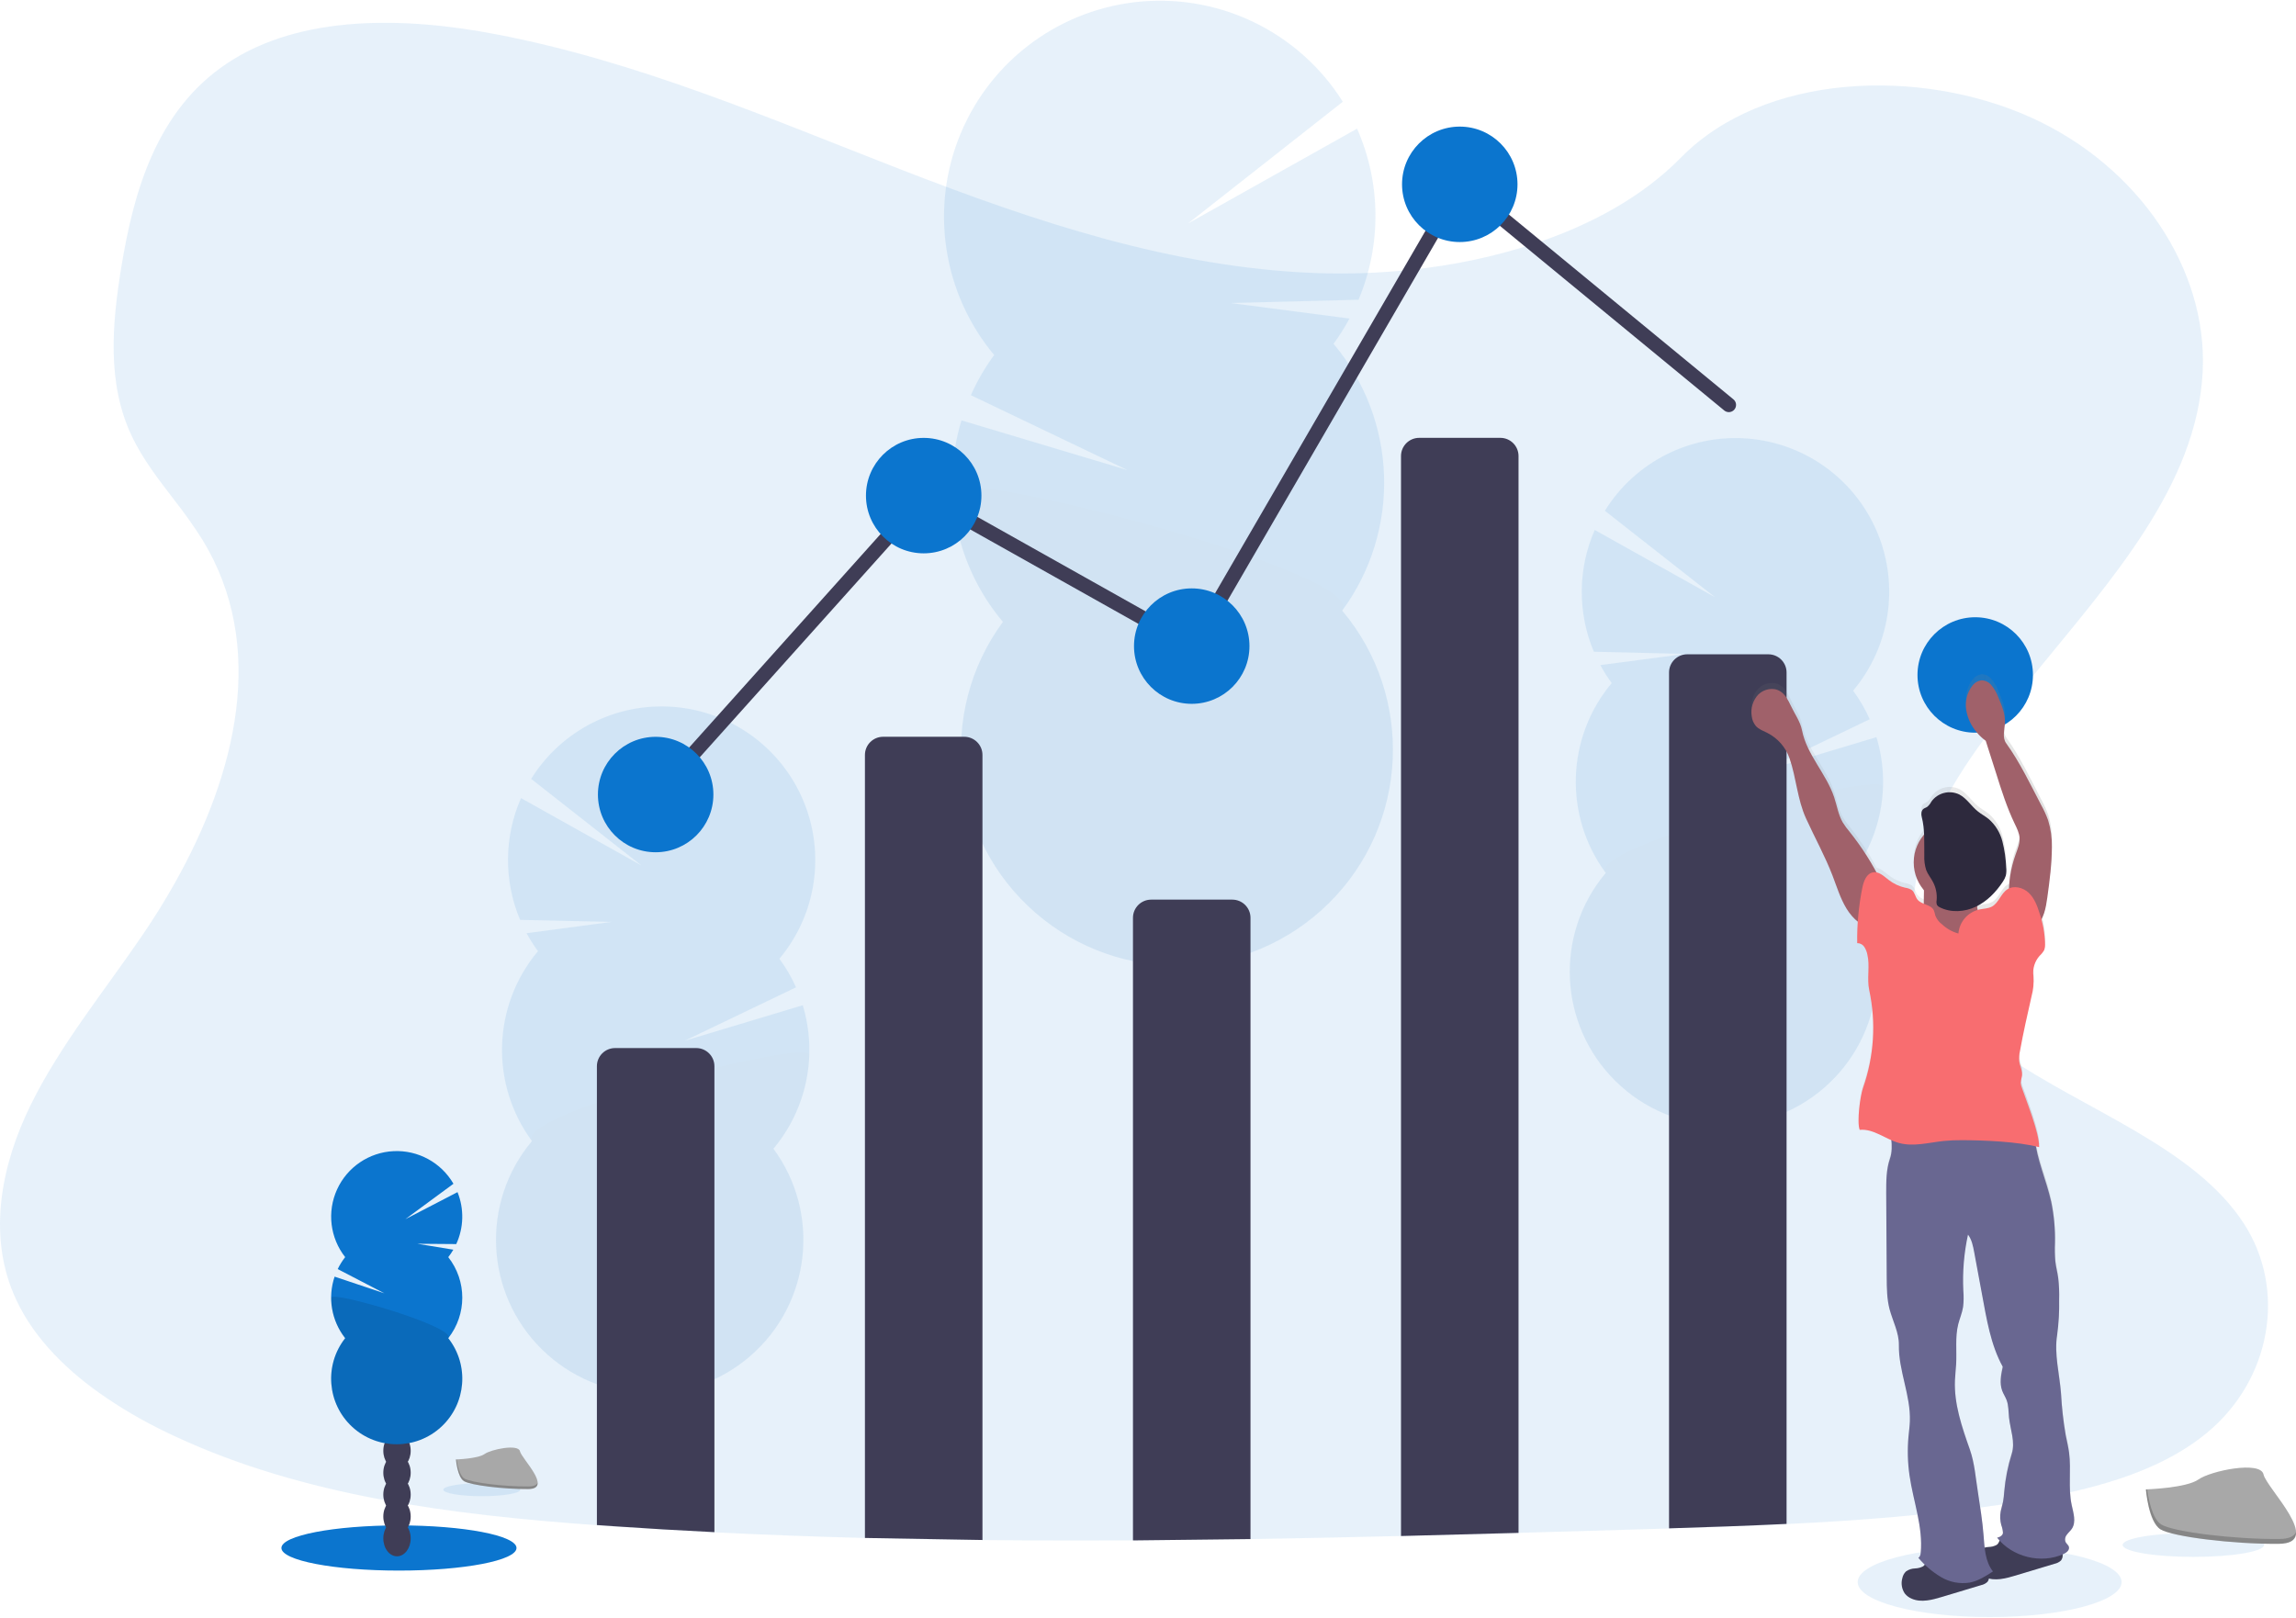
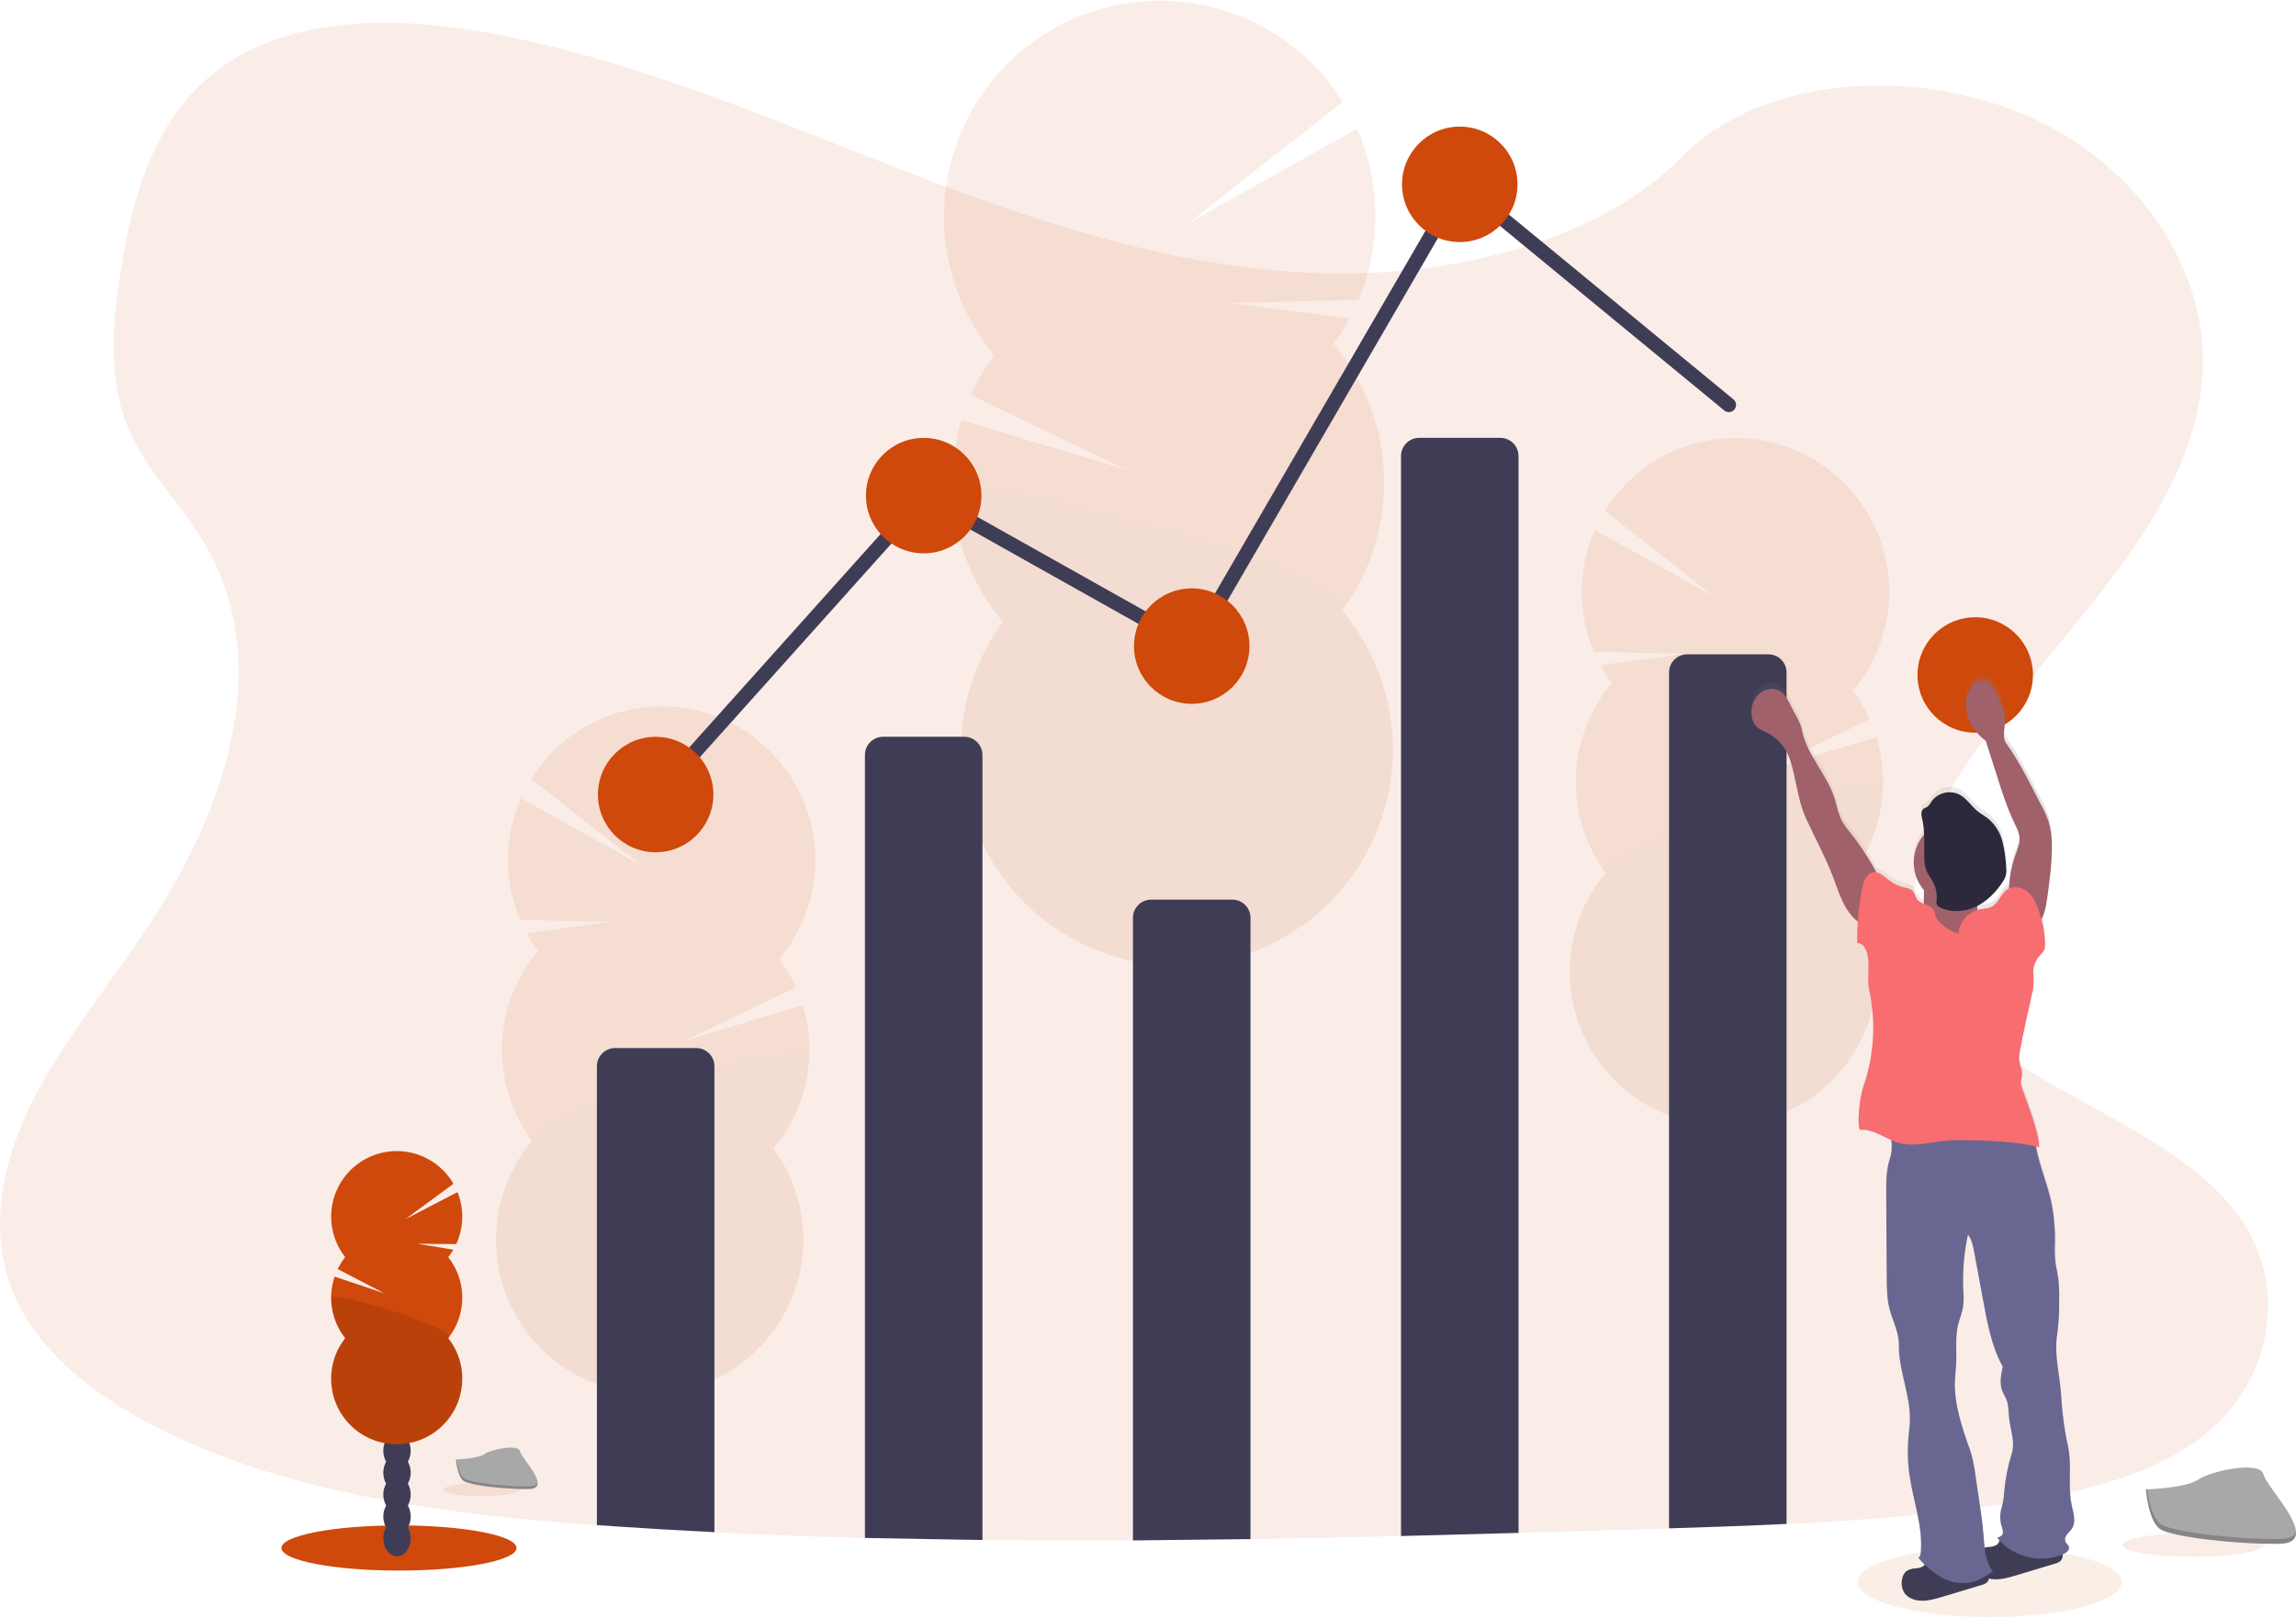
<svg xmlns="http://www.w3.org/2000/svg" data-name="Layer 1" width="1113.58" height="784.41">
  <defs>
    <linearGradient id="prefix__a" x1="990.77" y1="609.55" x2="1147.32" y2="609.55" gradientTransform="matrix(-1 0 0 1 2040 0)" gradientUnits="userSpaceOnUse">
      <stop offset="0" stop-color="gray" stop-opacity=".25" />
      <stop offset=".54" stop-color="gray" stop-opacity=".12" />
      <stop offset="1" stop-color="gray" stop-opacity=".1" />
    </linearGradient>
  </defs>
-   <ellipse cx="965" cy="767.42" rx="64" ry="16.99" fill="#0b75ce" opacity=".1" />
-   <path d="M1070.55 694.89c-24.35 20.2-59 28.56-92.51 33.84l-5.64.86c-35 5.22-70.39 8-105.9 9.69-19 .92-38 1.57-57 2.15l-14.89.44q-29 .86-58.11 1.69-28.5.81-57 1.52-36.5.89-73 1.48-28.5.45-57 .62-36.51.21-73-.14-28.52-.29-57-1-36.52-.94-73-2.75-24.76-1.21-49.49-2.91l-7.51-.53c-70.77-5.1-142.81-14.25-204.74-43.17l-1.67-.79c-.83-.39-1.66-.78-2.49-1.19a224.11 224.11 0 01-32.56-19.09c-18.31-13.06-33.43-29-41.42-47.91-12.52-29.66-5.9-63 8.4-92s35.77-55.18 54.34-82.49c5.44-8 10.6-16.3 15.4-24.81 30-53.37 44.88-115.13 13.43-166.56a228.58 228.58 0 00-13.43-19c-7.67-10-15.47-20-20.74-31.07-12.29-25.76-9.65-54.73-5.17-82.25 6-36.59 17-76 51.38-98.86 35.67-23.74 86.3-22.54 130.57-14 68.83 13.19 132.36 40.8 196.49 65.7s131.31 47.67 201.82 50.12a322.09 322.09 0 0045.38-1.65 287.81 287.81 0 0059.12-12.45c27.75-9.14 53-22.89 71.72-42 40.15-40.85 115.6-43.94 170-19.27 51.91 23.54 85.48 73.36 83 123.12-2.82 55.39-44.3 100.93-82.31 147.64-4.61 5.66-9.16 11.34-13.59 17.06q-3.71 4.79-7.28 9.6c-4.17 5.66-8.2 11.35-12 17.11-19.42 29.53-33.15 65-19.78 96.88 7.5 17.85 21.81 31.47 39.06 43.36 38.65 26.63 92 44.55 116 81.83 20.68 32.13 13.02 75.5-17.88 101.18z" fill="#0b75ce" opacity=".1" />
+   <ellipse cx="965" cy="767.42" rx="64" ry="16.99" fill="#ce5f0b" opacity=".1" />
+   <path d="M1070.55 694.89c-24.35 20.2-59 28.56-92.51 33.84l-5.64.86c-35 5.22-70.39 8-105.9 9.69-19 .92-38 1.57-57 2.15l-14.89.44q-29 .86-58.11 1.69-28.5.81-57 1.52-36.5.89-73 1.48-28.5.45-57 .62-36.51.21-73-.14-28.52-.29-57-1-36.52-.94-73-2.75-24.76-1.21-49.49-2.91l-7.51-.53c-70.77-5.1-142.81-14.25-204.74-43.17l-1.67-.79c-.83-.39-1.66-.78-2.49-1.19a224.11 224.11 0 01-32.56-19.09c-18.31-13.06-33.43-29-41.42-47.91-12.52-29.66-5.9-63 8.4-92s35.77-55.18 54.34-82.49c5.44-8 10.6-16.3 15.4-24.81 30-53.37 44.88-115.13 13.43-166.56a228.58 228.58 0 00-13.43-19c-7.67-10-15.47-20-20.74-31.07-12.29-25.76-9.65-54.73-5.17-82.25 6-36.59 17-76 51.38-98.86 35.67-23.74 86.3-22.54 130.57-14 68.83 13.19 132.36 40.8 196.49 65.7s131.31 47.67 201.82 50.12a322.09 322.09 0 0045.38-1.65 287.81 287.81 0 0059.12-12.45c27.75-9.14 53-22.89 71.72-42 40.15-40.85 115.6-43.94 170-19.27 51.91 23.54 85.48 73.36 83 123.12-2.82 55.39-44.3 100.93-82.31 147.64-4.61 5.66-9.16 11.34-13.59 17.06q-3.71 4.79-7.28 9.6c-4.17 5.66-8.2 11.35-12 17.11-19.42 29.53-33.15 65-19.78 96.88 7.5 17.85 21.81 31.47 39.06 43.36 38.65 26.63 92 44.55 116 81.83 20.68 32.13 13.02 75.5-17.88 101.18z" fill="#ce490b" opacity=".1" />
  <g opacity=".1">
    <path d="M555.5 549.35q.06 1.41.21 2.76 11.67-4.65 22.91-10a18.57 18.57 0 0010.59-5.18c2.19-1.1 4.37-2.25 6.53-3.4a26.82 26.82 0 00-1.66-3c-4.21-6.65-10.61-10.81-17.66-10.58s-13.15 4.8-16.92 11.69a34.46 34.46 0 00-4 17.71z" fill="#3f3d56" />
    <path d="M554.35 514.38a34.57 34.57 0 005.15 17.32c4.22 6.63 10.62 10.79 17.67 10.56.49 0 1-.07 1.45-.11a18.57 18.57 0 0010.59-5.18 25.47 25.47 0 004.87-6.38 35.82 35.82 0 00-1.14-35c-4.22-6.65-10.62-10.81-17.67-10.58s-13.14 4.8-16.91 11.69a34.47 34.47 0 00-4.01 17.68z" fill="#3f3d56" />
    <ellipse cx="618.28" cy="536.48" rx="21.87" ry="28.63" transform="rotate(-1.88 -1164.772 1824.132)" fill="#3f3d56" />
    <ellipse cx="617.13" cy="501.51" rx="21.87" ry="28.63" transform="rotate(-1.88 -1165.721 1789.062)" fill="#3f3d56" />
    <ellipse cx="615.99" cy="466.54" rx="21.87" ry="28.63" transform="rotate(-1.88 -1166.98 1754.292)" fill="#3f3d56" />
-     <path d="M646.79 166.77a104.08 104.08 0 007.74-12.25l-57.74-7.54 62.12-1.58a104.89 104.89 0 00-.72-83l-81.91 45.95 75-59a104.75 104.75 0 10-169.11 122.86 105.16 105.16 0 00-11.31 19.48l75.81 36.28-80.36-24.06a104.8 104.8 0 0020.11 97.75 104.74 104.74 0 10164.56-5.45 104.77 104.77 0 00-4.19-129.44z" fill="#0b75ce" />
+     <path d="M646.79 166.77a104.08 104.08 0 007.74-12.25l-57.74-7.54 62.12-1.58a104.89 104.89 0 00-.72-83l-81.91 45.95 75-59a104.75 104.75 0 10-169.11 122.86 105.16 105.16 0 00-11.31 19.48l75.81 36.28-80.36-24.06a104.8 104.8 0 0020.11 97.75 104.74 104.74 0 10164.56-5.45 104.77 104.77 0 00-4.19-129.44z" fill="#ce490b" />
    <path d="M461.89 237.63a104.26 104.26 0 0024.53 64 104.74 104.74 0 10164.56-5.42c13.45-18.26-189.47-70.33-189.09-58.58z" opacity=".1" />
  </g>
  <g opacity=".1">
    <path d="M326.18 733.56c0 .66-.07 1.32-.15 2q-8.3-3.3-16.31-7.07a13.21 13.21 0 01-7.54-3.67q-2.34-1.19-4.65-2.42a18.9 18.9 0 011.18-2.12c3-4.74 7.54-7.7 12.56-7.54s9.36 3.4 12 8.3a24.5 24.5 0 012.91 12.52z" fill="#3f3d56" />
    <path d="M326.96 708.67a24.59 24.59 0 01-3.64 12.33c-3 4.72-7.55 7.69-12.56 7.53l-1-.08a13.21 13.21 0 01-7.54-3.67 18 18 0 01-3.47-4.54 25.53 25.53 0 01.78-24.89c3-4.74 7.55-7.7 12.56-7.54s9.36 3.4 12.05 8.3a24.5 24.5 0 012.82 12.56z" fill="#3f3d56" />
    <ellipse cx="355.4" cy="741.08" rx="20.37" ry="15.56" transform="rotate(-88.19 304.008 734.493)" fill="#3f3d56" />
    <ellipse cx="356.18" cy="716.19" rx="20.37" ry="15.56" transform="rotate(-88.19 304.789 709.606)" fill="#3f3d56" />
    <ellipse cx="356.97" cy="691.3" rx="20.37" ry="15.56" transform="rotate(-88.19 305.575 684.715)" fill="#3f3d56" />
-     <path d="M260.91 461.38a75.81 75.81 0 01-5.53-8.71l41.08-5.46-44.21-1a74.64 74.64 0 01.44-59.08l58.33 32.63-53.42-41.95a74.54 74.54 0 11120.42 87.26 74.43 74.43 0 018.07 13.86l-53.92 25.88 57.17-17.2a74.65 74.65 0 01-14.22 69.6 74.54 74.54 0 11-117.12-3.7 74.54 74.54 0 012.91-92.12z" fill="#0b75ce" />
+     <path d="M260.91 461.38a75.81 75.81 0 01-5.53-8.71l41.08-5.46-44.21-1a74.64 74.64 0 01.44-59.08l58.33 32.63-53.42-41.95a74.54 74.54 0 11120.42 87.26 74.43 74.43 0 018.07 13.86l-53.92 25.88 57.17-17.2a74.65 74.65 0 01-14.22 69.6 74.54 74.54 0 11-117.12-3.7 74.54 74.54 0 012.91-92.12z" fill="#ce490b" />
    <path d="M392.51 511.64a74.27 74.27 0 01-17.39 45.57 74.54 74.54 0 11-117.12-3.7c-9.59-13 134.79-50.24 134.51-41.87z" opacity=".1" />
  </g>
  <g opacity=".1">
    <path d="M846.95 603.51c0 .67-.07 1.32-.14 2q-8.31-3.3-16.31-7.07a13.26 13.26 0 01-7.55-3.67c-1.55-.79-3.11-1.6-4.65-2.42a20.63 20.63 0 011.18-2.12c3-4.74 7.54-7.7 12.56-7.54s9.36 3.4 12 8.3a24.5 24.5 0 012.91 12.52z" fill="#3f3d56" />
    <path d="M847.79 578.62a24.59 24.59 0 01-3.65 12.33c-3 4.72-7.54 7.69-12.56 7.53l-1-.08a13.26 13.26 0 01-7.55-3.67 18.32 18.32 0 01-3.47-4.54 25.53 25.53 0 01.78-24.89c3-4.73 7.55-7.7 12.56-7.54s9.37 3.4 12.05 8.3a24.5 24.5 0 012.84 12.56z" fill="#3f3d56" />
    <ellipse cx="876.17" cy="611.03" rx="20.37" ry="15.56" transform="rotate(-88.19 824.791 604.421)" fill="#3f3d56" />
    <ellipse cx="876.96" cy="586.14" rx="20.37" ry="15.56" transform="rotate(-88.19 825.582 579.535)" fill="#3f3d56" />
    <ellipse cx="877.74" cy="561.26" rx="20.37" ry="15.56" transform="rotate(-88.19 826.363 554.648)" fill="#3f3d56" />
-     <path d="M781.68 331.33a73.57 73.57 0 01-5.52-8.71l41.08-5.41-44.21-1.07a74.7 74.7 0 01.43-59.08l58.33 32.63-53.42-41.93a74.55 74.55 0 11120.42 87.26 74.39 74.39 0 018.06 13.86l-53.92 25.88 57.17-17.2a74.57 74.57 0 01-14.22 69.59 74.53 74.53 0 11-117.09-3.7 74.54 74.54 0 012.91-92.12z" fill="#0b75ce" />
+     <path d="M781.68 331.33a73.57 73.57 0 01-5.52-8.71l41.08-5.41-44.21-1.07a74.7 74.7 0 01.43-59.08l58.33 32.63-53.42-41.93a74.55 74.55 0 11120.42 87.26 74.39 74.39 0 018.06 13.86l-53.92 25.88 57.17-17.2a74.57 74.57 0 01-14.22 69.59 74.53 74.53 0 11-117.09-3.7 74.54 74.54 0 012.91-92.12z" fill="#ce490b" />
    <path d="M913.29 381.59a74.2 74.2 0 01-17.4 45.56 74.53 74.53 0 11-117.1-3.7c-9.6-12.99 134.76-50.24 134.5-41.86z" opacity=".1" />
  </g>
-   <ellipse cx="193.5" cy="750.89" rx="57.01" ry="10.96" fill="#0b75ce" />
+   <ellipse cx="193.5" cy="750.89" rx="57.01" ry="10.96" fill="#ce490b" />
  <ellipse cx="192.55" cy="746.23" rx="6.64" ry="8.69" fill="#3f3d56" />
  <ellipse cx="192.55" cy="735.61" rx="6.64" ry="8.69" fill="#3f3d56" />
  <ellipse cx="192.55" cy="724.99" rx="6.64" ry="8.69" fill="#3f3d56" />
  <ellipse cx="192.55" cy="714.37" rx="6.64" ry="8.69" fill="#3f3d56" />
  <ellipse cx="192.55" cy="703.75" rx="6.64" ry="8.69" fill="#3f3d56" />
  <ellipse cx="192.55" cy="693.13" rx="6.64" ry="8.69" fill="#3f3d56" />
  <ellipse cx="192.55" cy="682.51" rx="6.64" ry="8.69" fill="#3f3d56" />
-   <path d="M217.4 609.83a32.32 32.32 0 002.47-3.64l-17.44-2.87 18.86.15a31.89 31.89 0 00.61-25.2l-25.31 13.13 23.34-17.19a31.8 31.8 0 10-52.52 35.59 32 32 0 00-3.62 5.8l22.64 11.76-24.14-8.1a31.82 31.82 0 005.12 29.86 31.8 31.8 0 1050 0 31.82 31.82 0 000-39.32z" fill="#0b75ce" />
+   <path d="M217.4 609.83a32.32 32.32 0 002.47-3.64l-17.44-2.87 18.86.15a31.89 31.89 0 00.61-25.2l-25.31 13.13 23.34-17.19a31.8 31.8 0 10-52.52 35.59 32 32 0 00-3.62 5.8l22.64 11.76-24.14-8.1a31.82 31.82 0 005.12 29.86 31.8 31.8 0 1050 0 31.82 31.82 0 000-39.32z" fill="#ce490b" />
  <path d="M160.61 629.49a31.67 31.67 0 006.8 19.66 31.8 31.8 0 1050 0c4.25-5.41-56.8-23.23-56.8-19.66z" opacity=".1" />
  <path d="M346.5 517.21v226q-24.76-1.21-49.49-2.91l-7.51-.53V517.21a8.82 8.82 0 018.82-8.82h39.36a8.82 8.82 0 018.82 8.82zM419.5 746.02V366.21a8.82 8.82 0 018.82-8.82h39.36a8.82 8.82 0 018.82 8.82v380.8zM549.5 747.21v-302a8.82 8.82 0 018.82-8.82h39.36a8.82 8.82 0 018.82 8.82v301.35zM736.5 221.21v522.35q-28.5.81-57 1.52V221.21a8.82 8.82 0 018.82-8.82h39.36a8.82 8.82 0 018.82 8.82zM866.5 326.21v413c-19 .92-38 1.57-57 2.15V326.21a8.82 8.82 0 018.82-8.82h39.36a8.82 8.82 0 018.82 8.82z" fill="#3f3d56" />
  <path fill="none" stroke="#3f3d56" stroke-linecap="round" stroke-miterlimit="10" stroke-width="7" d="M318.5 385.41l130-145 130 73 130-224 130 107" />
-   <circle cx="318" cy="385.41" r="28" fill="#0b75ce" />
-   <circle cx="448" cy="240.41" r="28" fill="#0b75ce" />
-   <circle cx="578" cy="313.41" r="28" fill="#0b75ce" />
-   <circle cx="708" cy="89.41" r="28" fill="#0b75ce" />
-   <circle cx="958" cy="327.41" r="28" fill="#0b75ce" />
-   <ellipse cx="233.68" cy="722.61" rx="18.68" ry="3.16" fill="#0b75ce" opacity=".1" />
+   <circle cx="318" cy="385.41" r="28" fill="#ce490b" />
+   <circle cx="448" cy="240.41" r="28" fill="#ce490b" />
+   <circle cx="578" cy="313.41" r="28" fill="#ce490b" />
+   <circle cx="708" cy="89.41" r="28" fill="#ce490b" />
+   <circle cx="958" cy="327.41" r="28" fill="#ce490b" />
+   <ellipse cx="233.68" cy="722.61" rx="18.68" ry="3.16" fill="#ce490b" opacity=".1" />
  <path d="M221.14 707.94s10.65-.33 13.86-2.62 16.39-5 17.19-1.35 16 18.24 4 18.34-27.95-1.88-31.15-3.83-3.9-10.54-3.9-10.54z" fill="#a8a8a8" />
  <path d="M256.38 721.03c-12 .1-27.94-1.87-31.15-3.82-2.44-1.49-3.41-6.82-3.74-9.28h-.35s.67 8.59 3.88 10.54 19.12 3.93 31.15 3.83c3.47 0 4.67-1.26 4.6-3.09-.48 1.11-1.8 1.8-4.39 1.82z" opacity=".2" />
-   <ellipse cx="1063.8" cy="749.41" rx="34.31" ry="5.8" fill="#0b75ce" opacity=".1" />
+   <ellipse cx="1063.8" cy="749.41" rx="34.31" ry="5.8" fill="#ce490b" opacity=".1" />
  <path d="M1040.79 722.46s19.57-.6 25.47-4.8 30.1-9.21 31.56-2.48 29.42 33.5 7.32 33.68-51.34-3.44-57.23-7-7.12-19.4-7.12-19.4z" fill="#a8a8a8" />
  <path d="M1105.51 746.52c-22.1.18-51.34-3.44-57.23-7-4.48-2.73-6.27-12.53-6.87-17h-.65s1.24 15.79 7.12 19.37 35.14 7.21 57.23 7c6.38 0 8.58-2.32 8.46-5.68-.89 2-3.32 3.27-8.06 3.31z" opacity=".2" />
  <path d="M892.81 402.37a9 9 0 002 4.77c1.45 1.64 3.62 2.39 5.57 3.37a22 22 0 0110.76 12.37c3.33 9.72 3.76 20 8 29.38s9.22 18.39 12.88 28c2.08 5.45 3.74 11.12 6.79 16.08a24.94 24.94 0 005.57 6.41c-.23 3.52-.32 7-.3 10.52a4 4 0 013.42 1.8 10.41 10.41 0 011.5 3.75c1.37 5.67-.32 11.71.91 17.41a88.56 88.56 0 01-3 47.64c-1.37 3.88-3.09 16.72-1.63 20.57 5.44-.55 10.26 2.79 15.35 5a21.12 21.12 0 01-.72 9c-1.83 5.27-1.82 11-1.79 16.57l.25 41.26c0 5.23.07 10.53 1.38 15.6 1.49 5.71 4.62 11.53 4.52 17.43-.27 12.7 5.73 24.8 5.25 37.4-.09 2.42-.42 4.82-.65 7.22a82.14 82.14 0 00.48 19.19c1.82 12.66 6.63 25.11 5.43 37.84-.08.86-.37 2-1.18 2.33 1 1.13 2.06 2.25 3.14 3.32a2.85 2.85 0 01-.87.91 8.84 8.84 0 01-3.82 1 8.09 8.09 0 00-4.37 1.42 6.29 6.29 0 00-1.82 3.34 9 9 0 001.2 7.48 8.35 8.35 0 003.39 2.54c4.62 2 9.92.55 14.74-.91l18.88-5.72a6.36 6.36 0 003.07-1.6 3.36 3.36 0 00.75-1.62c4.17 1 8.75-.23 13-1.5l18.88-5.73a6.27 6.27 0 003.07-1.6 3.66 3.66 0 00.77-3c.14-.06.28-.1.42-.17 1.44-.65 3-1.92 2.65-3.45-.25-1-1.25-1.58-1.68-2.5a3.61 3.61 0 01.7-3.53c.74-1 1.74-1.83 2.42-2.88 2.18-3.34.7-7.73-.12-11.64-1.77-8.35-.13-17.07-1.25-25.53-.38-2.85-1.07-5.65-1.62-8.48a173.29 173.29 0 01-2.31-20.22c-.72-9.68-3.41-19.22-1.87-28.82a111.93 111.93 0 00.95-17 74 74 0 00-.47-10.84c-.39-2.68-1.08-5.31-1.38-8a72.52 72.52 0 01-.16-9.09 89.92 89.92 0 00-1.86-20.12c-2-9.09-5.76-17.79-7.36-26.9.54.12 1.08.24 1.6.38.06-7-6.07-22.22-8.34-28.86a8.39 8.39 0 01-.6-2.55 27.51 27.51 0 01.63-3.43c.29-2.42-1-4.72-1.35-7.14a16.75 16.75 0 01.37-5.08c1.61-8.95 3.61-17.83 5.61-26.7a28.44 28.44 0 00.89-9.87 12.39 12.39 0 013-9.83 11.66 11.66 0 002.22-2.79 7.08 7.08 0 00.44-2.79 44.83 44.83 0 00-1.8-12.15c1.76-3.19 2.41-7.11 2.92-10.81 1.12-8.17 2.24-16.38 2.2-24.63a41.75 41.75 0 00-1.8-13 51.59 51.59 0 00-3.42-7.54c-5.26-10.13-10.29-20.79-16.93-30.07-2-2.82-.74-6.71-.6-10.19.15-4.2-1.51-8.23-3.14-12.09a19.84 19.84 0 00-3.76-6.47 6.11 6.11 0 00-4.4-2 6.63 6.63 0 00-4.69 2.87 15.47 15.47 0 00-2.81 11.57 22.37 22.37 0 005.09 10.93 24.77 24.77 0 004.39 4.17q2.48 7.88 5 15.75c2.64 8.35 5.28 16.74 9 24.64 1.09 2.29 2.29 4.62 2.42 7.15.14 2.73-1 5.33-1.91 7.9a55.75 55.75 0 00-3.22 16.66 5.73 5.73 0 00-.84.46c-3.15 2.06-4.14 6.55-7.42 8.39-1.91 1.07-4.23 1-6.37 1.49-.19 0-.38.1-.58.16-.08-.4-.16-.79-.21-1.2a3.23 3.23 0 010-.77 33.59 33.59 0 0012.43-11.84 10.83 10.83 0 001.47-3 11.6 11.6 0 00.15-3.9 62.24 62.24 0 00-1.85-12.85 21.37 21.37 0 00-6.69-10.89c-1.64-1.32-3.53-2.31-5.16-3.64-3.18-2.57-5.36-6.37-9-8.28a10.83 10.83 0 00-13.61 3.52 7.89 7.89 0 01-2 2.54 20.55 20.55 0 00-1.86 1c-1.1.88-1.16 2.57-.8 3.94a41 41 0 011.14 8.59 21 21 0 00-.06 27.17c0 1.86 0 3.72-.07 5.58 0 .35 0 .71-.07 1.06a7.21 7.21 0 01-3-2c-1.12-1.4-1.32-3.46-2.69-4.61a7.59 7.59 0 00-3.28-1.2 20.37 20.37 0 01-8-3.79c-1.85-1.43-3.77-3.26-5.93-3.68a131.57 131.57 0 00-13-19.84 38.65 38.65 0 01-3.4-4.67c-2.15-3.75-2.79-8.16-4.15-12.27-3.8-11.52-13.28-20.76-15.59-32.68-.84-4.32-3.58-8.08-5.46-12.06-1.27-2.69-2.67-5.53-5.21-7.07-3.27-2-7.79-1.08-10.51 1.61a12.63 12.63 0 00-3.25 10.63zm118.73 404.69a8.84 8.84 0 01-3.82 1 18.43 18.43 0 00-2 .32c-.25-2.1-.39-4.23-.55-6.3-.53-6.79-1.59-13.53-2.64-20.26-1.1-7-1.62-14.66-4-21.38-3.83-10.94-7.71-22.21-7.22-33.8.11-2.63.44-5.24.58-7.86.32-6.49-.59-13.12 1-19.43.71-2.87 1.92-5.61 2.38-8.53a40.49 40.49 0 00.1-7.94 105.53 105.53 0 012.27-27.35c1.86 2.43 2.47 5.57 3 8.58l3.75 20.34c2.23 12.07 4.2 24.87 10.11 35.61-.83 3.87-1.65 8-.28 11.7.59 1.6 1.56 3 2.16 4.62 1 2.69.86 5.65 1.16 8.5.65 6 3.13 11.9 1.31 17.69a86.29 86.29 0 00-3.63 18.36 44.71 44.71 0 01-.6 5.17c-.32 1.54-.84 3-1.13 4.58a15.17 15.17 0 00.29 6.67 13.62 13.62 0 01.82 3.75c0 1.28-1.57 2.2-2.83 2.4.37.48.77.94 1.18 1.39a4.38 4.38 0 01-1.41 2.17z" transform="translate(-43.21 -57.79)" fill="url(#prefix__a)" />
  <path d="M928.84 760.81a8.09 8.09 0 00-4.37 1.42 6.16 6.16 0 00-1.82 3.32 8.88 8.88 0 001.2 7.42 8.33 8.33 0 003.39 2.53c4.62 2 9.92.54 14.74-.91l18.88-5.68a6.34 6.34 0 003.07-1.59 4.17 4.17 0 00.08-4.86 9.44 9.44 0 00-4-3.19c-5.87-2.86-12.49-3.51-18.94-3.63-2.4 0-4.77-.58-6.4 1.27-.86 1-.7 2.07-2 2.92a9 9 0 01-3.83.98z" fill="#3f3d56" />
  <path d="M964.51 750.43a8.17 8.17 0 00-4.37 1.42 6.2 6.2 0 00-1.82 3.32 8.91 8.91 0 001.2 7.43 8.4 8.4 0 003.39 2.52c4.63 2 9.92.55 14.74-.9l18.88-5.69a6.34 6.34 0 003.07-1.59 4.16 4.16 0 00.08-4.85 9.47 9.47 0 00-4-3.19c-5.88-2.86-12.5-3.52-18.95-3.64-2.4 0-4.76-.57-6.4 1.28-.86 1-.7 2.06-2 2.91a8.7 8.7 0 01-3.82.98z" fill="#3f3d56" />
  <path d="M948.1 545.53a232.59 232.59 0 0133.49-.94 6.66 6.66 0 012.17.34c2.46 1 2.84 4.22 3.07 6.85 1 10.68 5.66 20.63 8 31.09a88.83 88.83 0 011.86 20 71.72 71.72 0 00.16 9c.3 2.67 1 5.29 1.38 7.95a73 73 0 01.47 10.77 110.49 110.49 0 01-.95 16.87c-1.54 9.53 1.15 19 1.87 28.64a170.93 170.93 0 002.27 20.11c.55 2.81 1.24 5.59 1.62 8.42 1.12 8.41-.52 17.07 1.25 25.37.82 3.88 2.3 8.24.12 11.56-.68 1-1.68 1.85-2.42 2.86a3.57 3.57 0 00-.7 3.51c.43.91 1.43 1.51 1.68 2.48.39 1.53-1.21 2.78-2.65 3.43-10.85 4.9-24.84 1.45-32.16-7.94 1.26-.2 2.8-1.11 2.83-2.39a13.5 13.5 0 00-.82-3.72 15 15 0 01-.29-6.62c.29-1.54.81-3 1.13-4.55a44.2 44.2 0 00.6-5.14 85.21 85.21 0 013.63-18.24c1.82-5.75-.66-11.57-1.31-17.57-.3-2.84-.17-5.77-1.16-8.45-.6-1.58-1.57-3-2.16-4.58-1.37-3.69-.55-7.79.28-11.63-5.91-10.67-7.88-23.39-10.11-35.38l-3.75-20.2c-.56-3-1.17-6.11-3-8.53a104.16 104.16 0 00-2.27 27.17 40 40 0 01-.1 7.89c-.46 2.9-1.67 5.63-2.38 8.47-1.55 6.27-.64 12.85-1 19.3-.14 2.61-.47 5.2-.58 7.81-.49 11.52 3.39 22.72 7.22 33.59 2.35 6.67 2.87 14.25 4 21.23 1 6.69 2.11 13.38 2.64 20.13.49 6.2.71 12.91 4.57 17.78-3.53 2.29-7.17 4.62-11.3 5.41a20.86 20.86 0 01-13.92-2.7 43.79 43.79 0 01-11-9.35c.81-.28 1.1-1.46 1.18-2.31 1.2-12.66-3.61-25-5.43-37.6a81 81 0 01-.48-19.06c.23-2.39.56-4.78.65-7.18.48-12.51-5.55-24.56-5.33-37.08.1-5.87-3-11.65-4.52-17.32-1.31-5-1.35-10.3-1.38-15.5l-.25-41c0-5.54 0-11.22 1.79-16.45 2.2-6.3-.32-13.53-.7-20.19a83.22 83.22 0 0032.19 3.59z" fill="#696791" />
  <path d="M912.45 427.73a130.66 130.66 0 00-15.31-24.17 38.33 38.33 0 01-3.4-4.64c-2.15-3.73-2.79-8.11-4.15-12.19-3.8-11.44-13.28-20.63-15.59-32.46-.84-4.3-3.58-8-5.46-12-1.27-2.67-2.67-5.49-5.21-7-3.27-2-7.79-1.08-10.51 1.6a12.49 12.49 0 00-3.22 10.55 8.93 8.93 0 002 4.74c1.45 1.63 3.62 2.37 5.57 3.35a21.88 21.88 0 0110.76 12.29c3.33 9.65 3.76 19.87 8 29.19s9.22 18.26 12.88 27.79c2.08 5.41 3.74 11 6.79 16s7.81 9.19 13.56 9.94a33.45 33.45 0 011.63-10.68c1.25-3.94 3.47-8.58 1.66-12.31zM974.36 435.21a55.26 55.26 0 013.25-20.78c.92-2.55 2-5.14 1.91-7.85-.13-2.52-1.33-4.83-2.42-7.11-3.76-7.85-6.4-16.17-9-24.47l-5-15.65a24.31 24.31 0 01-4.39-4.15 22.1 22.1 0 01-5.09-10.86 15.25 15.25 0 012.81-11.48 6.65 6.65 0 014.69-2.86 6.14 6.14 0 014.4 2 19.71 19.71 0 013.76 6.42c1.63 3.84 3.29 7.84 3.14 12-.14 3.46-1.43 7.32.6 10.13 6.64 9.22 11.67 19.81 16.93 29.88a50.56 50.56 0 013.42 7.49 41.19 41.19 0 011.8 12.94c0 8.19-1.08 16.35-2.2 24.47-.71 5.09-1.64 10.63-5.49 14-4-5.12-8.02-10.12-13.12-14.12z" fill="#a0616a" />
  <circle cx="948.92" cy="418.36" r="20.75" fill="#a0616a" />
  <path d="M958.97 440.21c.5 3.75 2.51 7.11 4.47 10.35 1.18 2 2.69 4.13 5 4.35a100.79 100.79 0 01-18.85 7.58 21.32 21.32 0 01-6.88 1.11 16.83 16.83 0 01-5.73-1.47 28.49 28.49 0 01-16.19-18.92 37.6 37.6 0 007.71-.59 5.67 5.67 0 003.78-1.86 6 6 0 00.78-3.34c.1-3.46.11-6.93 0-10.39a41 41 0 0115.08 1.86c2 .65 4 1.43 6 1.94 1.26.32 4.73 0 5.66.73 1.53 1.03-1.18 6.1-.83 8.65z" fill="#a0616a" />
  <path d="M949.85 452.82a13.06 13.06 0 019.94-11.61c2.14-.48 4.46-.42 6.37-1.48 3.28-1.83 4.27-6.29 7.42-8.34s7.62-.91 10.36 1.68 4.13 6.28 5.25 9.89a50.06 50.06 0 012.69 15.15 7 7 0 01-.44 2.77 11.56 11.56 0 01-2.22 2.77 12.26 12.26 0 00-3 9.77 28 28 0 01-.89 9.8c-2 8.82-4 17.63-5.61 26.53a16.47 16.47 0 00-.37 5c.31 2.41 1.64 4.69 1.35 7.1a26.87 26.87 0 00-.63 3.41 8.27 8.27 0 00.6 2.53c2.27 6.59 8.4 21.69 8.34 28.67-10.65-2.73-26.35-3.34-37.35-3.39a83.11 83.11 0 00-9.06.4c-7.23.78-14.63 2.89-21.64.94-6.51-1.81-12.27-7-19-6.35-1.46-3.82.26-16.57 1.63-20.43a87.44 87.44 0 003-47.33c-1.23-5.66.46-11.67-.91-17.29a10.31 10.31 0 00-1.5-3.73 4 4 0 00-3.42-1.79 127.39 127.39 0 012.5-26.93c.66-3.15 2-6.87 5.23-7.41 2.86-.49 5.26 1.93 7.56 3.7a20.31 20.31 0 008 3.76 7.59 7.59 0 013.28 1.2c1.37 1.14 1.57 3.19 2.69 4.58 2 2.49 6.47 2.28 7.89 5.15a19.61 19.61 0 01.75 2.62 9.62 9.62 0 003.3 4.26 18.56 18.56 0 007.89 4.4z" fill="#f86d70" />
  <path d="M932.06 396.3c-.36-1.37-.3-3 .8-3.92.55-.43 1.27-.59 1.86-1a8 8 0 002-2.53 10.86 10.86 0 0113.59-3.45c3.61 1.89 5.79 5.67 9 8.22 1.63 1.32 3.52 2.3 5.16 3.62a21.21 21.21 0 016.69 10.82 61.39 61.39 0 011.85 12.76 11.48 11.48 0 01-.15 3.88 10.86 10.86 0 01-1.47 3c-3.3 5-7.65 9.54-13.1 12.12s-12.08 3-17.46.3a3 3 0 01-1.34-1.07 3.85 3.85 0 01-.21-2.31 15.81 15.81 0 00-1.74-8.85c-1-2-2.5-3.72-3.3-5.79a20.17 20.17 0 01-.94-7.18c-.09-6.29.34-12.56-1.24-18.62z" fill="#2d293d" />
</svg>
